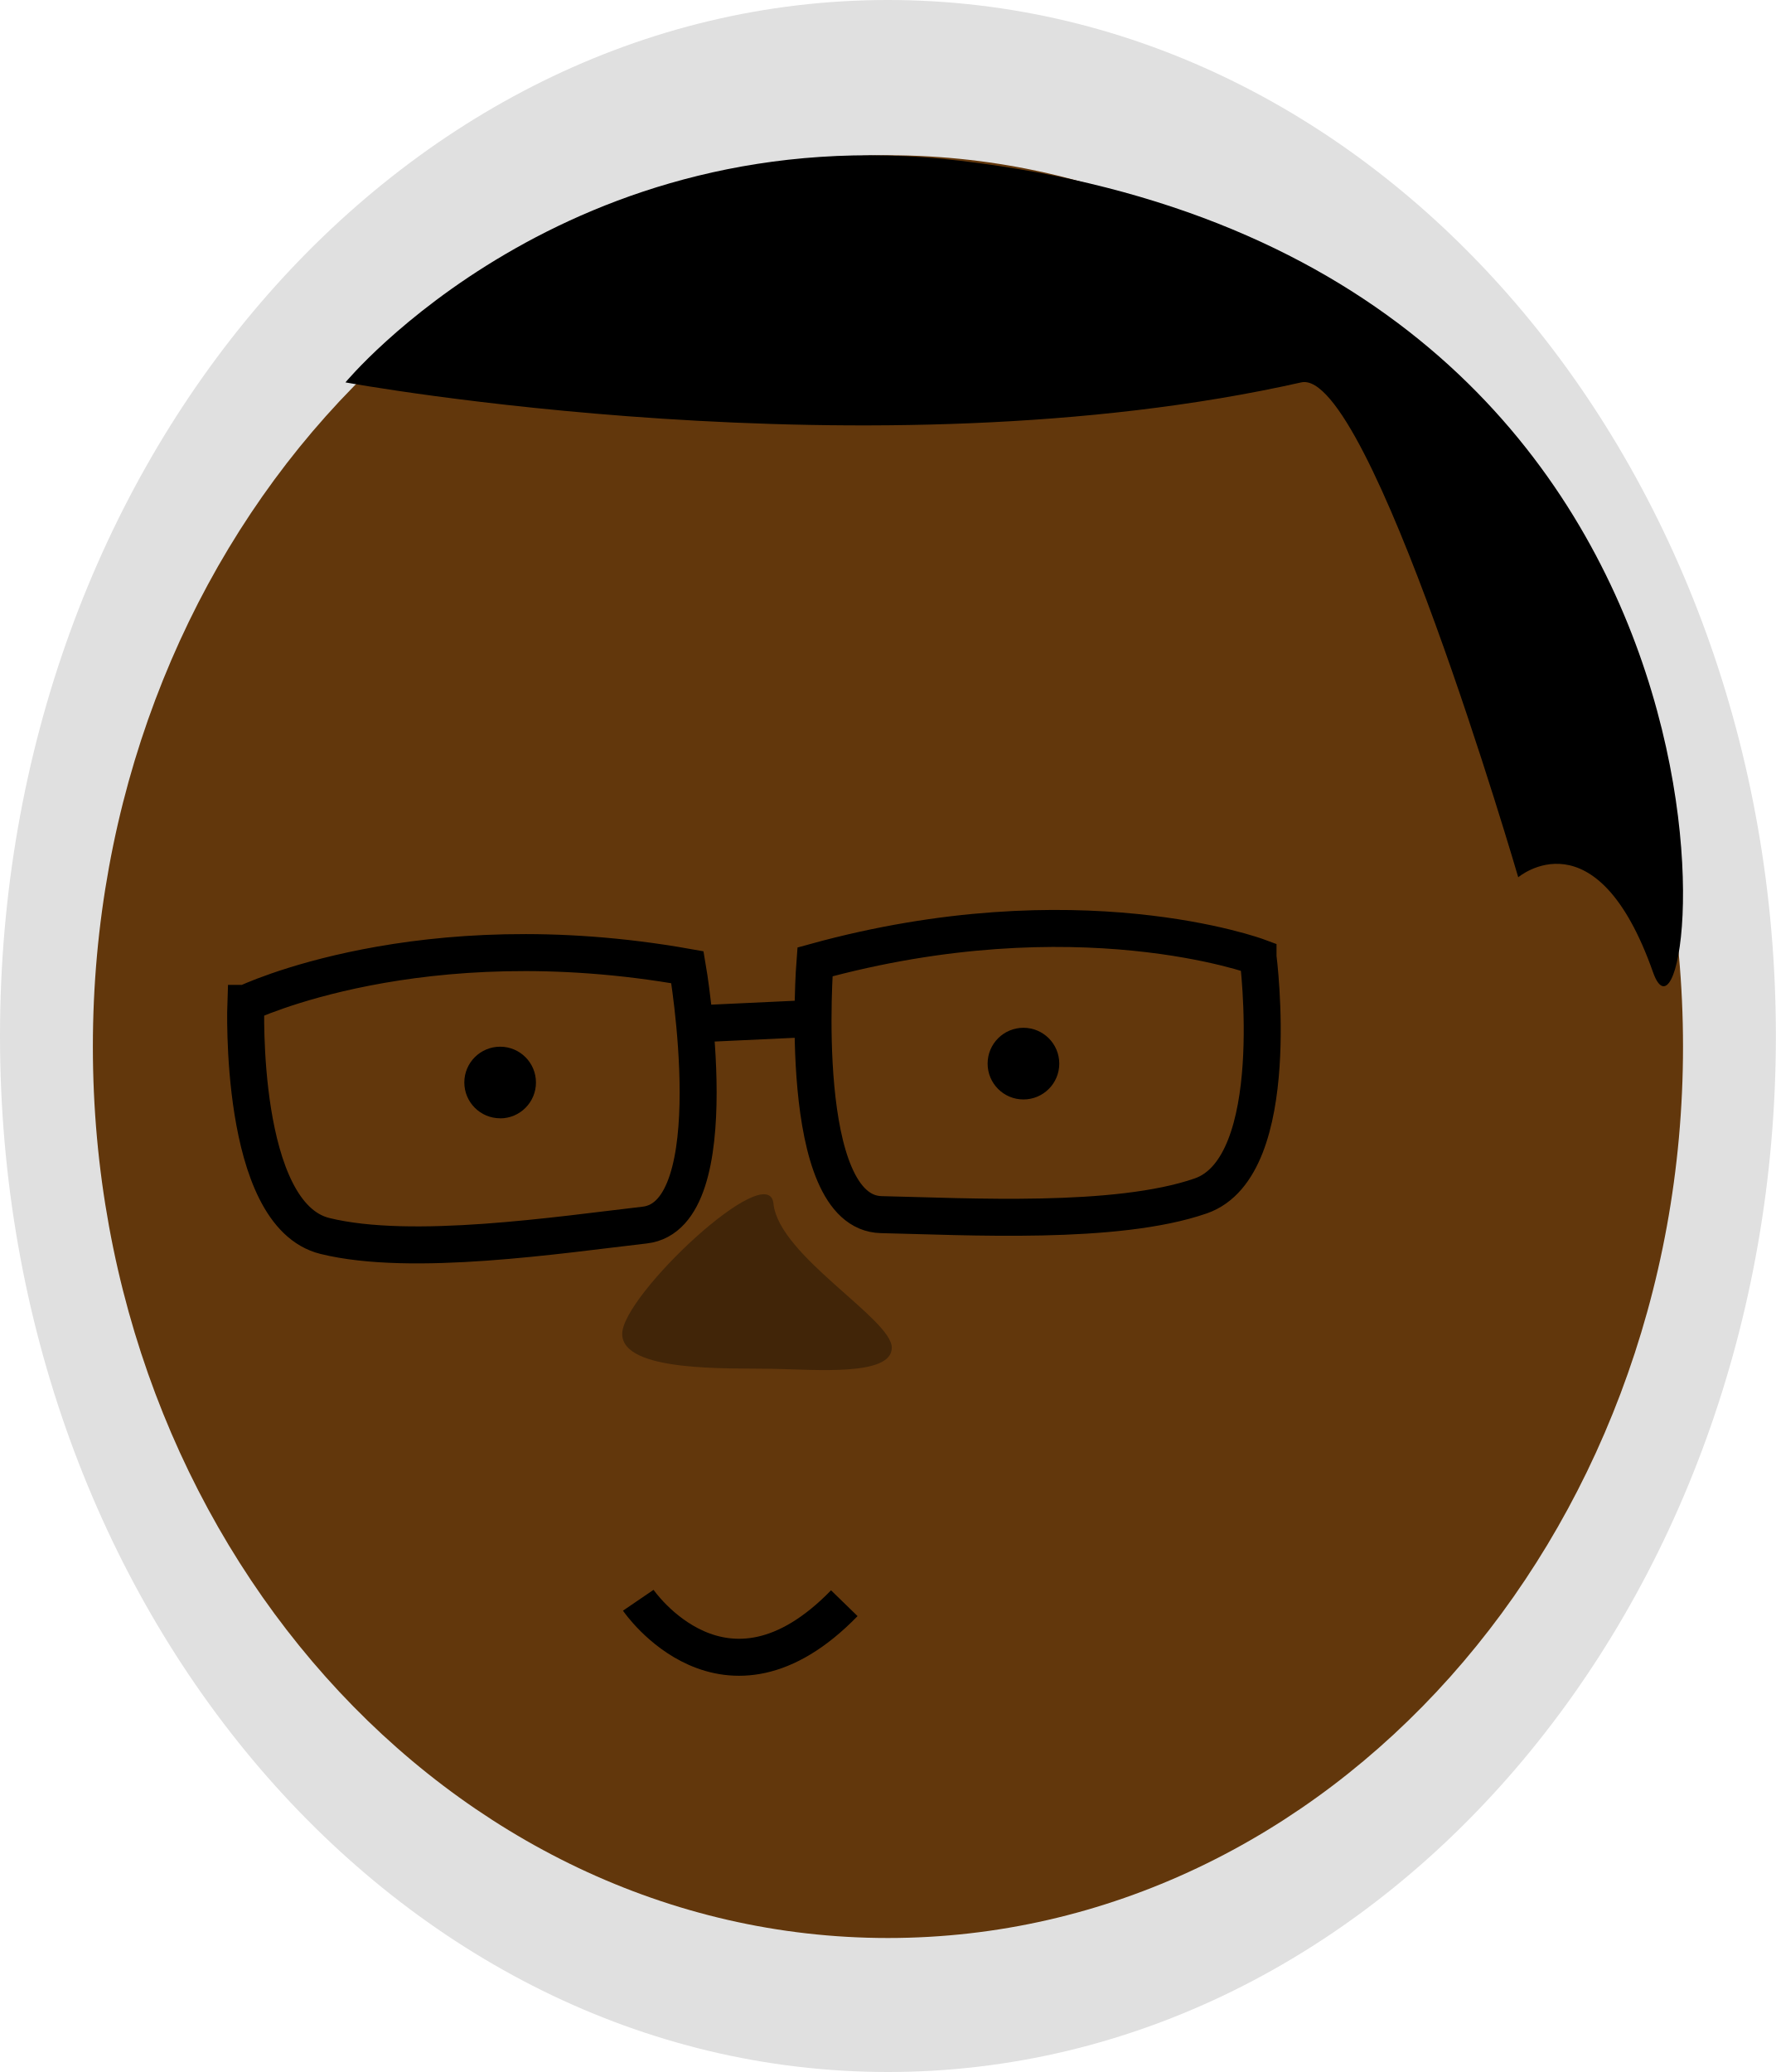
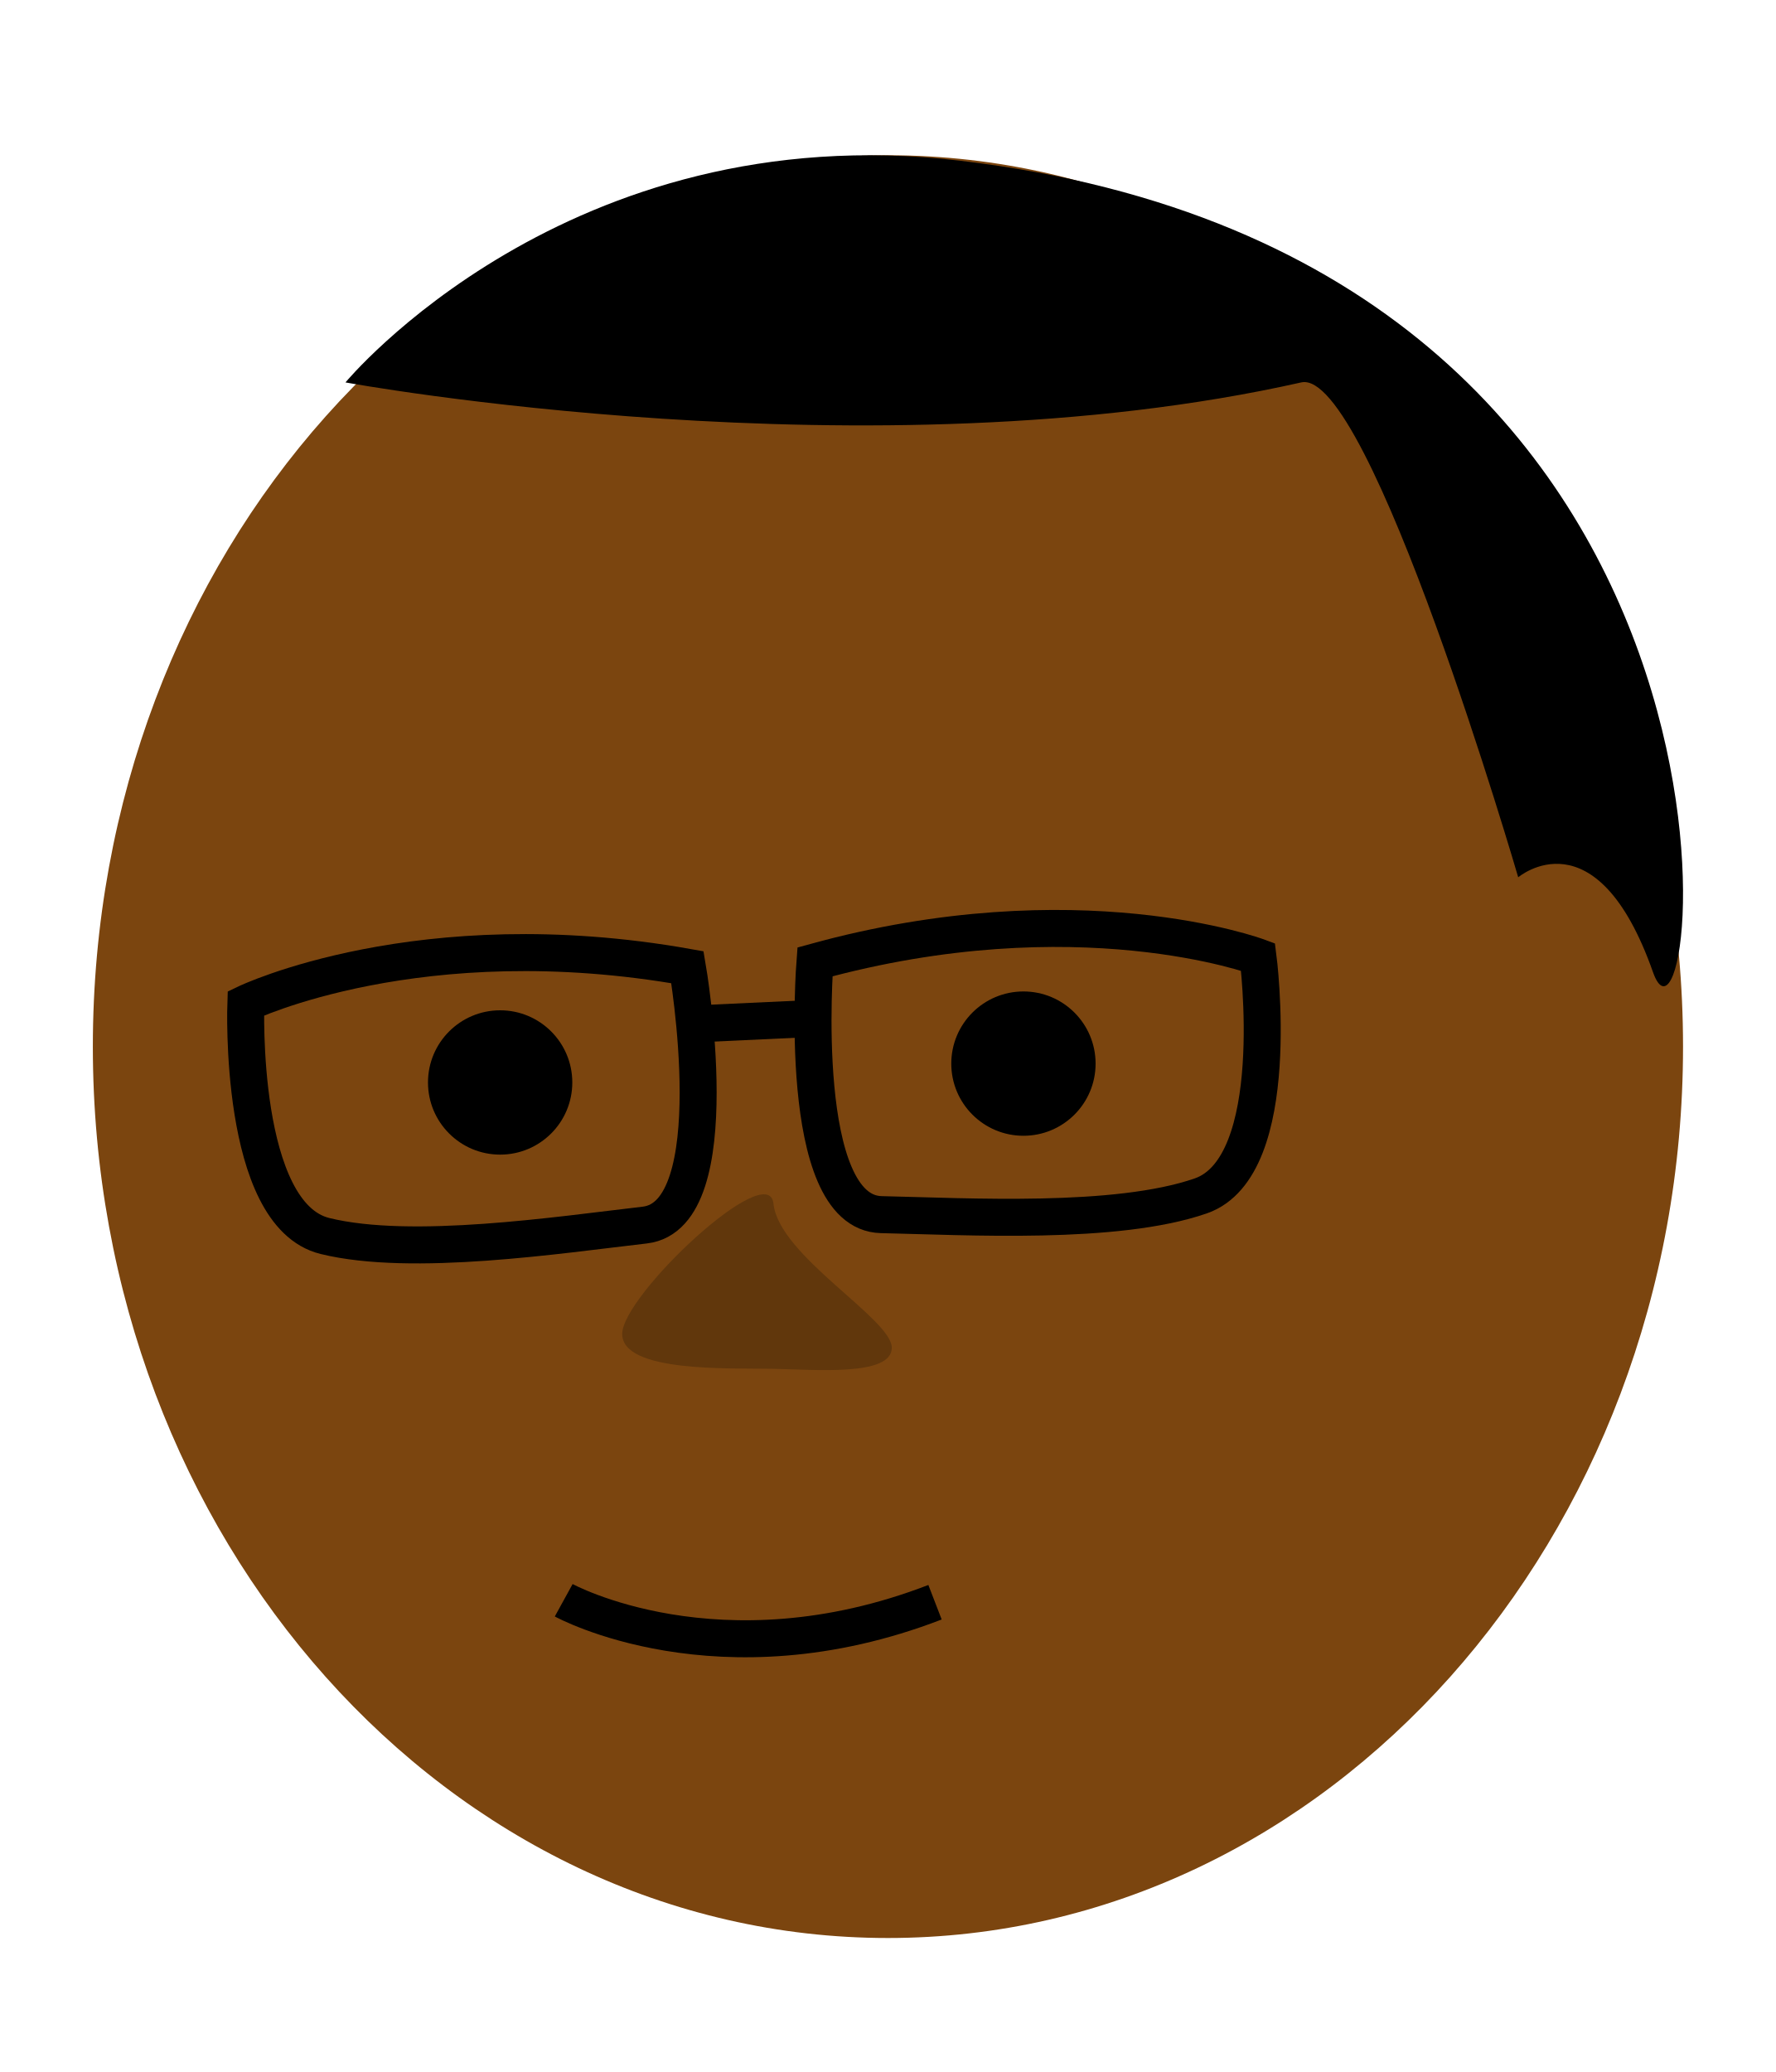
- <svg xmlns="http://www.w3.org/2000/svg" width="96" height="112" viewBox="0 0 96 112">
-   <path d="M48 112C21.49 112 0 86.928 0 56S21.49 0 48 0s48 25.072 48 56-21.49 56-48 56z" fill="#E0E0E0" />
-   <path d="M48 104.757c-23.738 0-42.98-21.572-42.98-48.182C5.02 29.965 24.26 8.392 48 8.392c23.738 0 42.98 21.572 42.98 48.183 0 26.61-19.242 48.182-42.98 48.182z" fill="#62370C" />
-   <path d="M27.037 60.448c-1.07 0-1.937-.867-1.937-1.937 0-1.066.867-1.933 1.937-1.933s1.936.867 1.936 1.936c0 1.07-.867 1.938-1.936 1.938zm28.288-1.018c-1.07 0-1.937-.867-1.937-1.937s.867-1.937 1.937-1.937 1.937.867 1.937 1.937-.867 1.937-1.937 1.937zm-8.203 58.34v.338-.337zm-28.446-97.1s28.446 5.23 51.666 0c3.69-.83 11.73 26.75 11.73 26.75s4.215-3.577 7.287 5.134c2.52 7.146 7.956-38.512-37.496-43.87C30.66 6.18 18.674 20.67 18.674 20.67z" />
-   <path d="M37.74 55.34l6.21-.29m-30.66-.814s9.395-4.528 23.872-1.953c0 0 2.31 13.405-2.31 13.937-4.62.53-12.586 1.745-17.285.59-4.698-1.154-4.278-12.574-4.278-12.574zm54.716-2.51s-9.776-3.637-23.952.268c0 0-1.06 13.56 3.59 13.662 4.65.1 12.695.572 17.266-1.012 4.572-1.585 3.096-12.917 3.096-12.917zM34.503 86.5s4.656 6.828 11.138.16" stroke="#000" stroke-width="2" fill="none" />
-   <path d="M41.812 65.062c.287 2.82 6.396 6.224 6.396 7.787 0 1.56-4.14 1.18-6.463 1.14-2.323-.045-8.11.2-8.11-1.887s7.924-9.535 8.177-7.043z" fill="#412508" />
+ <svg xmlns="http://www.w3.org/2000/svg" version="1.1" x="0" y="0" width="96" height="112" viewBox="0, 0, 96, 112">
+   <g id="kojo" transform="translate(0, 0)">
+     <path d="M48,104.757 C24.262,104.757 5.019,83.185 5.019,56.575 C5.019,29.964 24.262,8.392 48,8.392 C71.738,8.392 90.981,29.964 90.981,56.575 C90.981,83.185 71.738,104.757 48,104.757 z" fill="#7B450F" />
+     <path d="M27.037,60.448 C25.967,60.448 25.1,59.581 25.1,58.511 C25.1,57.442 25.967,56.575 27.037,56.575 C28.106,56.575 28.973,57.442 28.973,58.511 C28.973,59.581 28.106,60.448 27.037,60.448 z" fill="#000000" />
+     <path d="M55.325,59.43 C54.255,59.43 53.388,58.563 53.388,57.493 C53.388,56.423 54.255,55.556 55.325,55.556 C56.395,55.556 57.262,56.423 57.262,57.493 C57.262,58.563 56.395,59.43 55.325,59.43 z" fill="#000000" />
+     <path d="M47.122,117.771 L47.122,117.771 L47.122,118.108 L47.122,118.108 L47.122,117.771 z" fill="#000000" />
+     <path d="M18.676,20.671 C18.676,20.671 47.122,25.9 70.342,20.671 C74.031,19.84 82.071,47.421 82.071,47.421 C82.071,47.421 86.287,43.843 89.359,52.554 C91.879,59.7 97.318,14.042 51.866,8.683 C30.659,6.182 18.676,20.671 18.676,20.671 z" fill="#000000" />
+     <g>
+       <path d="M37.74,55.34 L43.951,55.051" fill-opacity="0" stroke="#000000" stroke-width="2" />
+       <path d="M13.289,54.236 C13.289,54.236 22.685,49.708 37.162,52.283 C37.162,52.283 39.473,65.688 34.853,66.22 C30.232,66.751 22.266,67.965 17.567,66.811 C12.869,65.656 13.289,54.236 13.289,54.236 z" fill-opacity="0" stroke="#000000" stroke-width="2" />
+       <path d="M68.006,51.727 C68.006,51.727 58.23,48.089 44.054,51.994 C44.054,51.994 42.995,65.555 47.644,65.656 C52.294,65.757 60.339,66.228 64.91,64.644 C69.482,63.059 68.006,51.727 68.006,51.727 z" fill-opacity="0" stroke="#000000" stroke-width="2" />
+     </g>
+     <path d="M30.473,86.5 C30.473,86.5 38.863,91.113 50.545,86.607" fill-opacity="0" stroke="#000000" stroke-width="2" />
+     <path d="M41.812,65.062 C42.099,67.883 48.208,71.286 48.208,72.849 C48.208,74.411 44.068,74.031 41.745,73.989 C39.422,73.947 33.635,74.192 33.635,72.105 C33.635,70.018 41.559,62.57 41.812,65.062 z" fill="#61370C" />
+     <path d="M27.037,62.412 C24.882,62.412 23.136,60.666 23.136,58.511 C23.136,56.357 24.882,54.611 27.037,54.611 C29.191,54.611 30.937,56.357 30.937,58.511 C30.937,60.666 29.191,62.412 27.037,62.412 z" fill="#000000" />
+     <path d="M55.325,61.393 C53.171,61.393 51.424,59.647 51.424,57.493 C51.424,55.339 53.171,53.592 55.325,53.592 C57.479,53.592 59.225,55.339 59.225,57.493 C59.225,59.647 57.479,61.393 55.325,61.393 z" fill="#000000" />
+   </g>
</svg>
